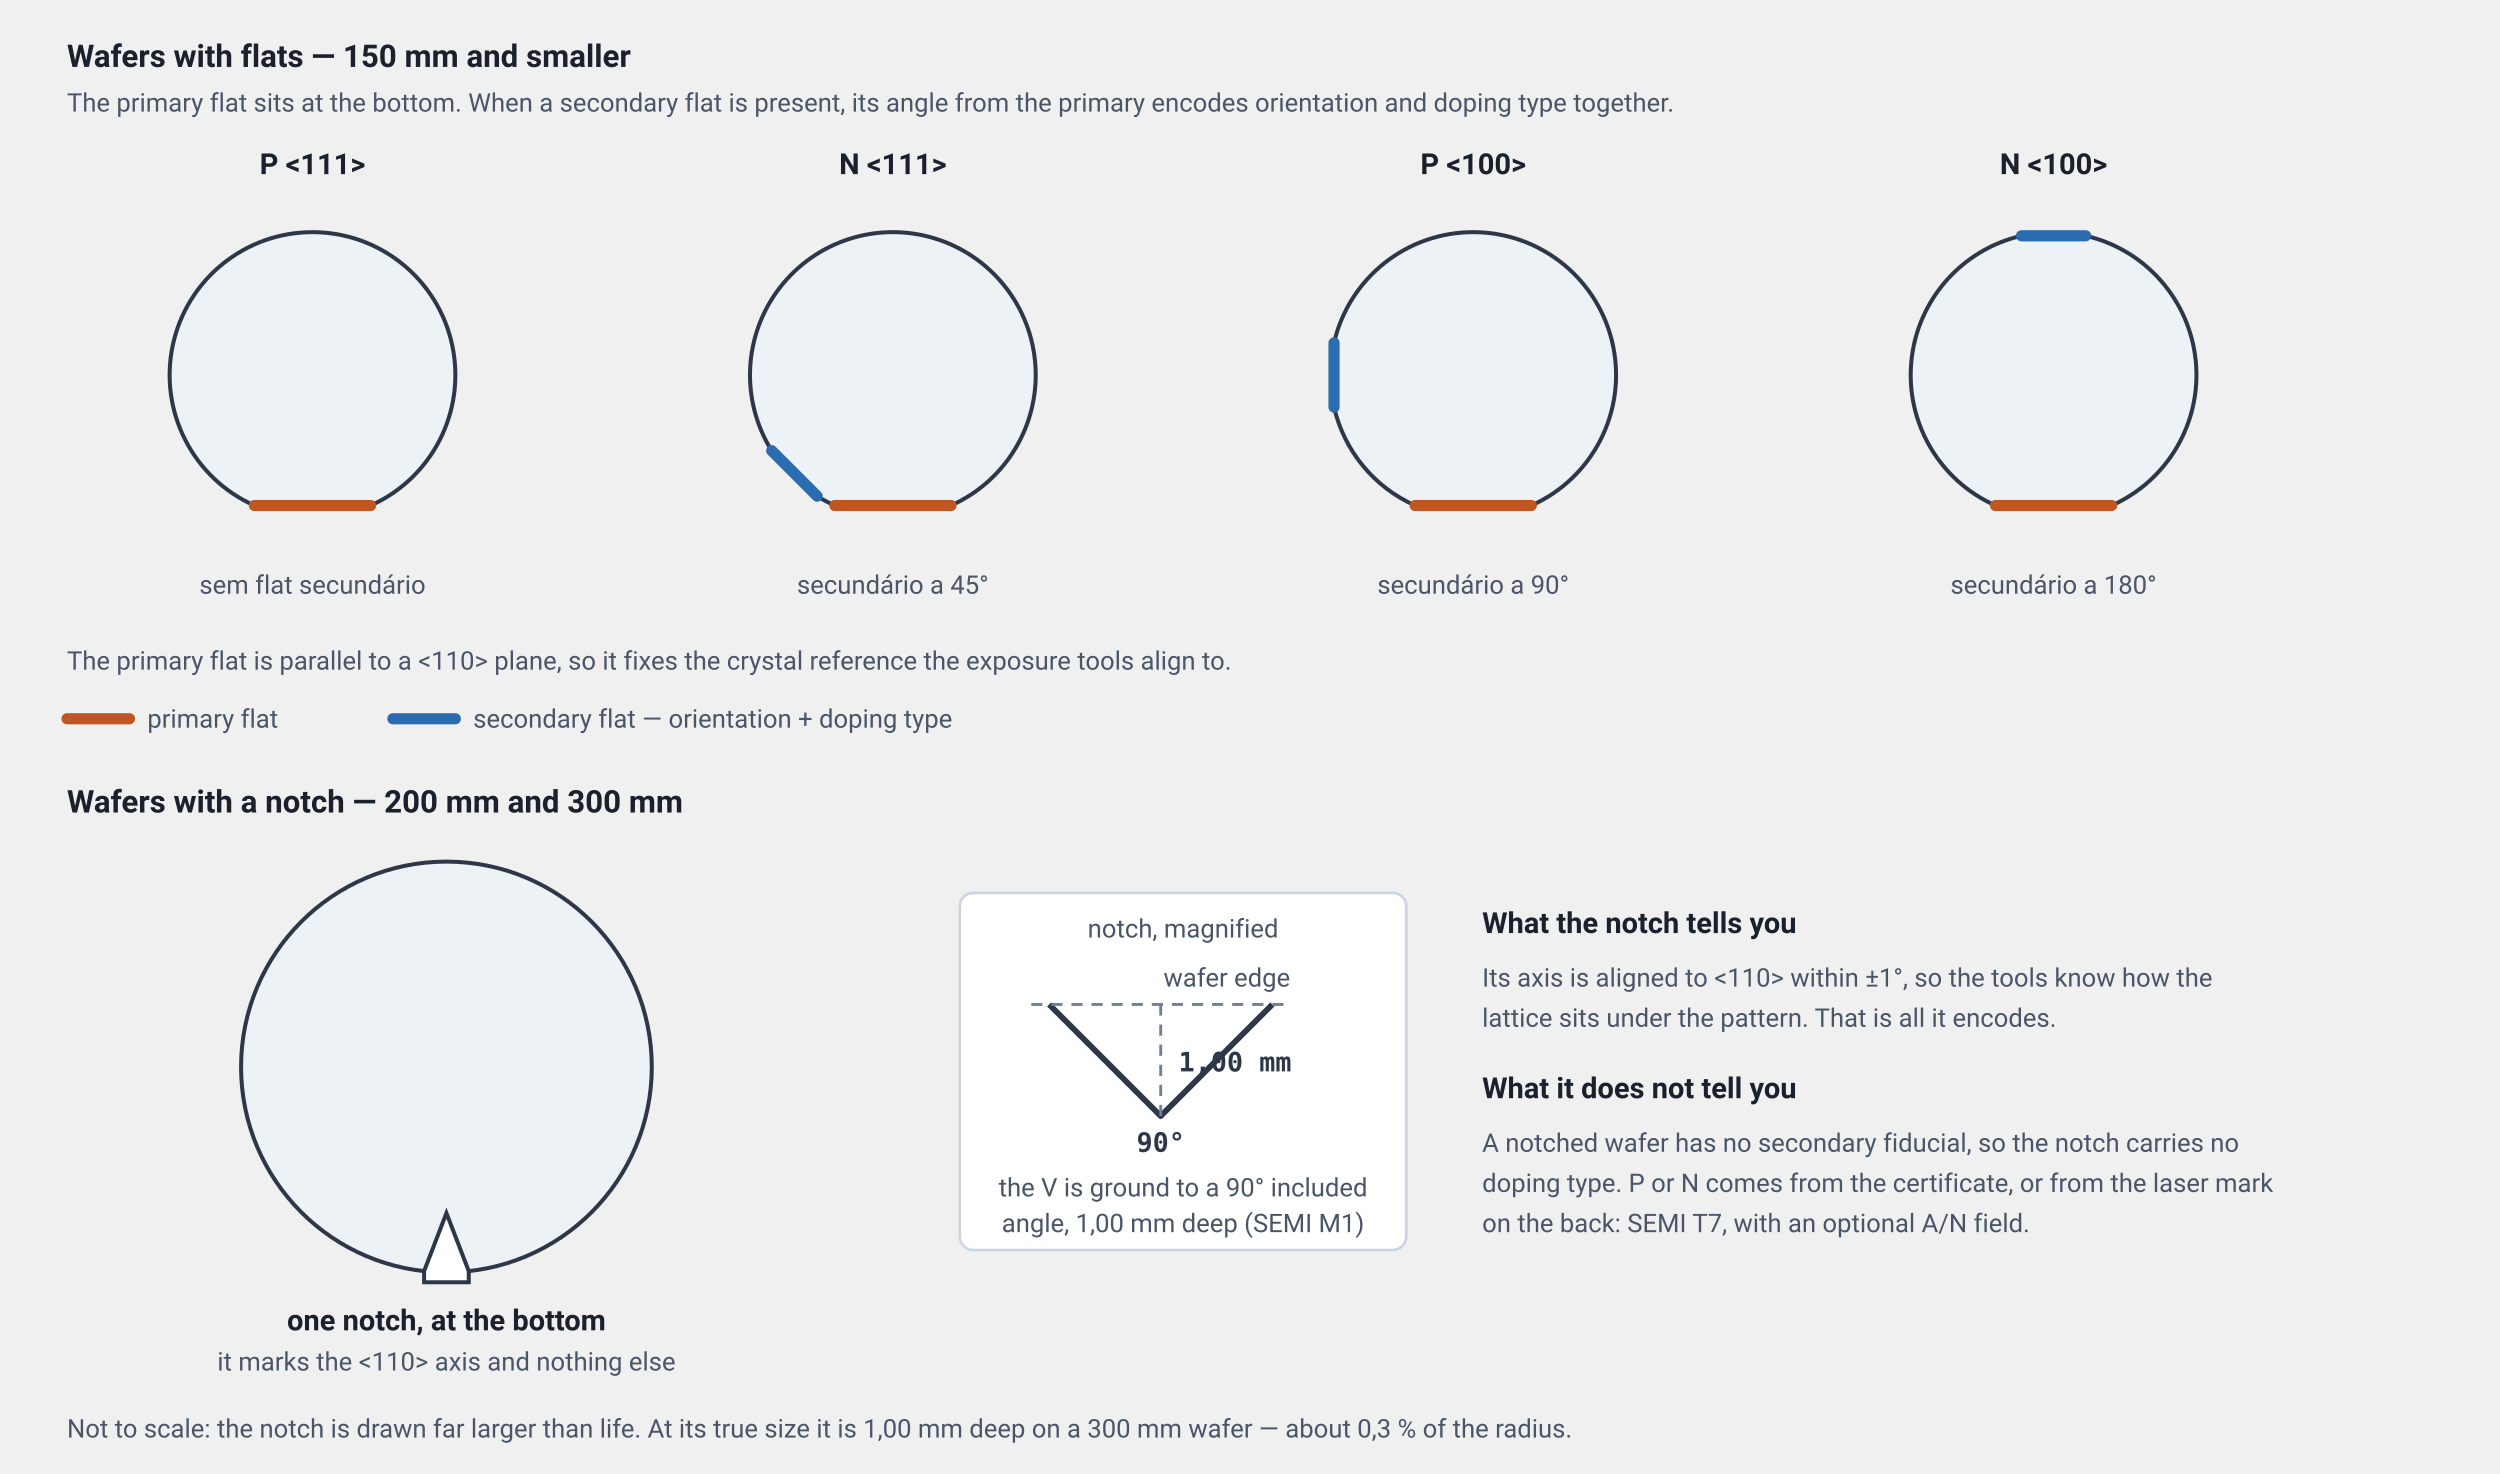
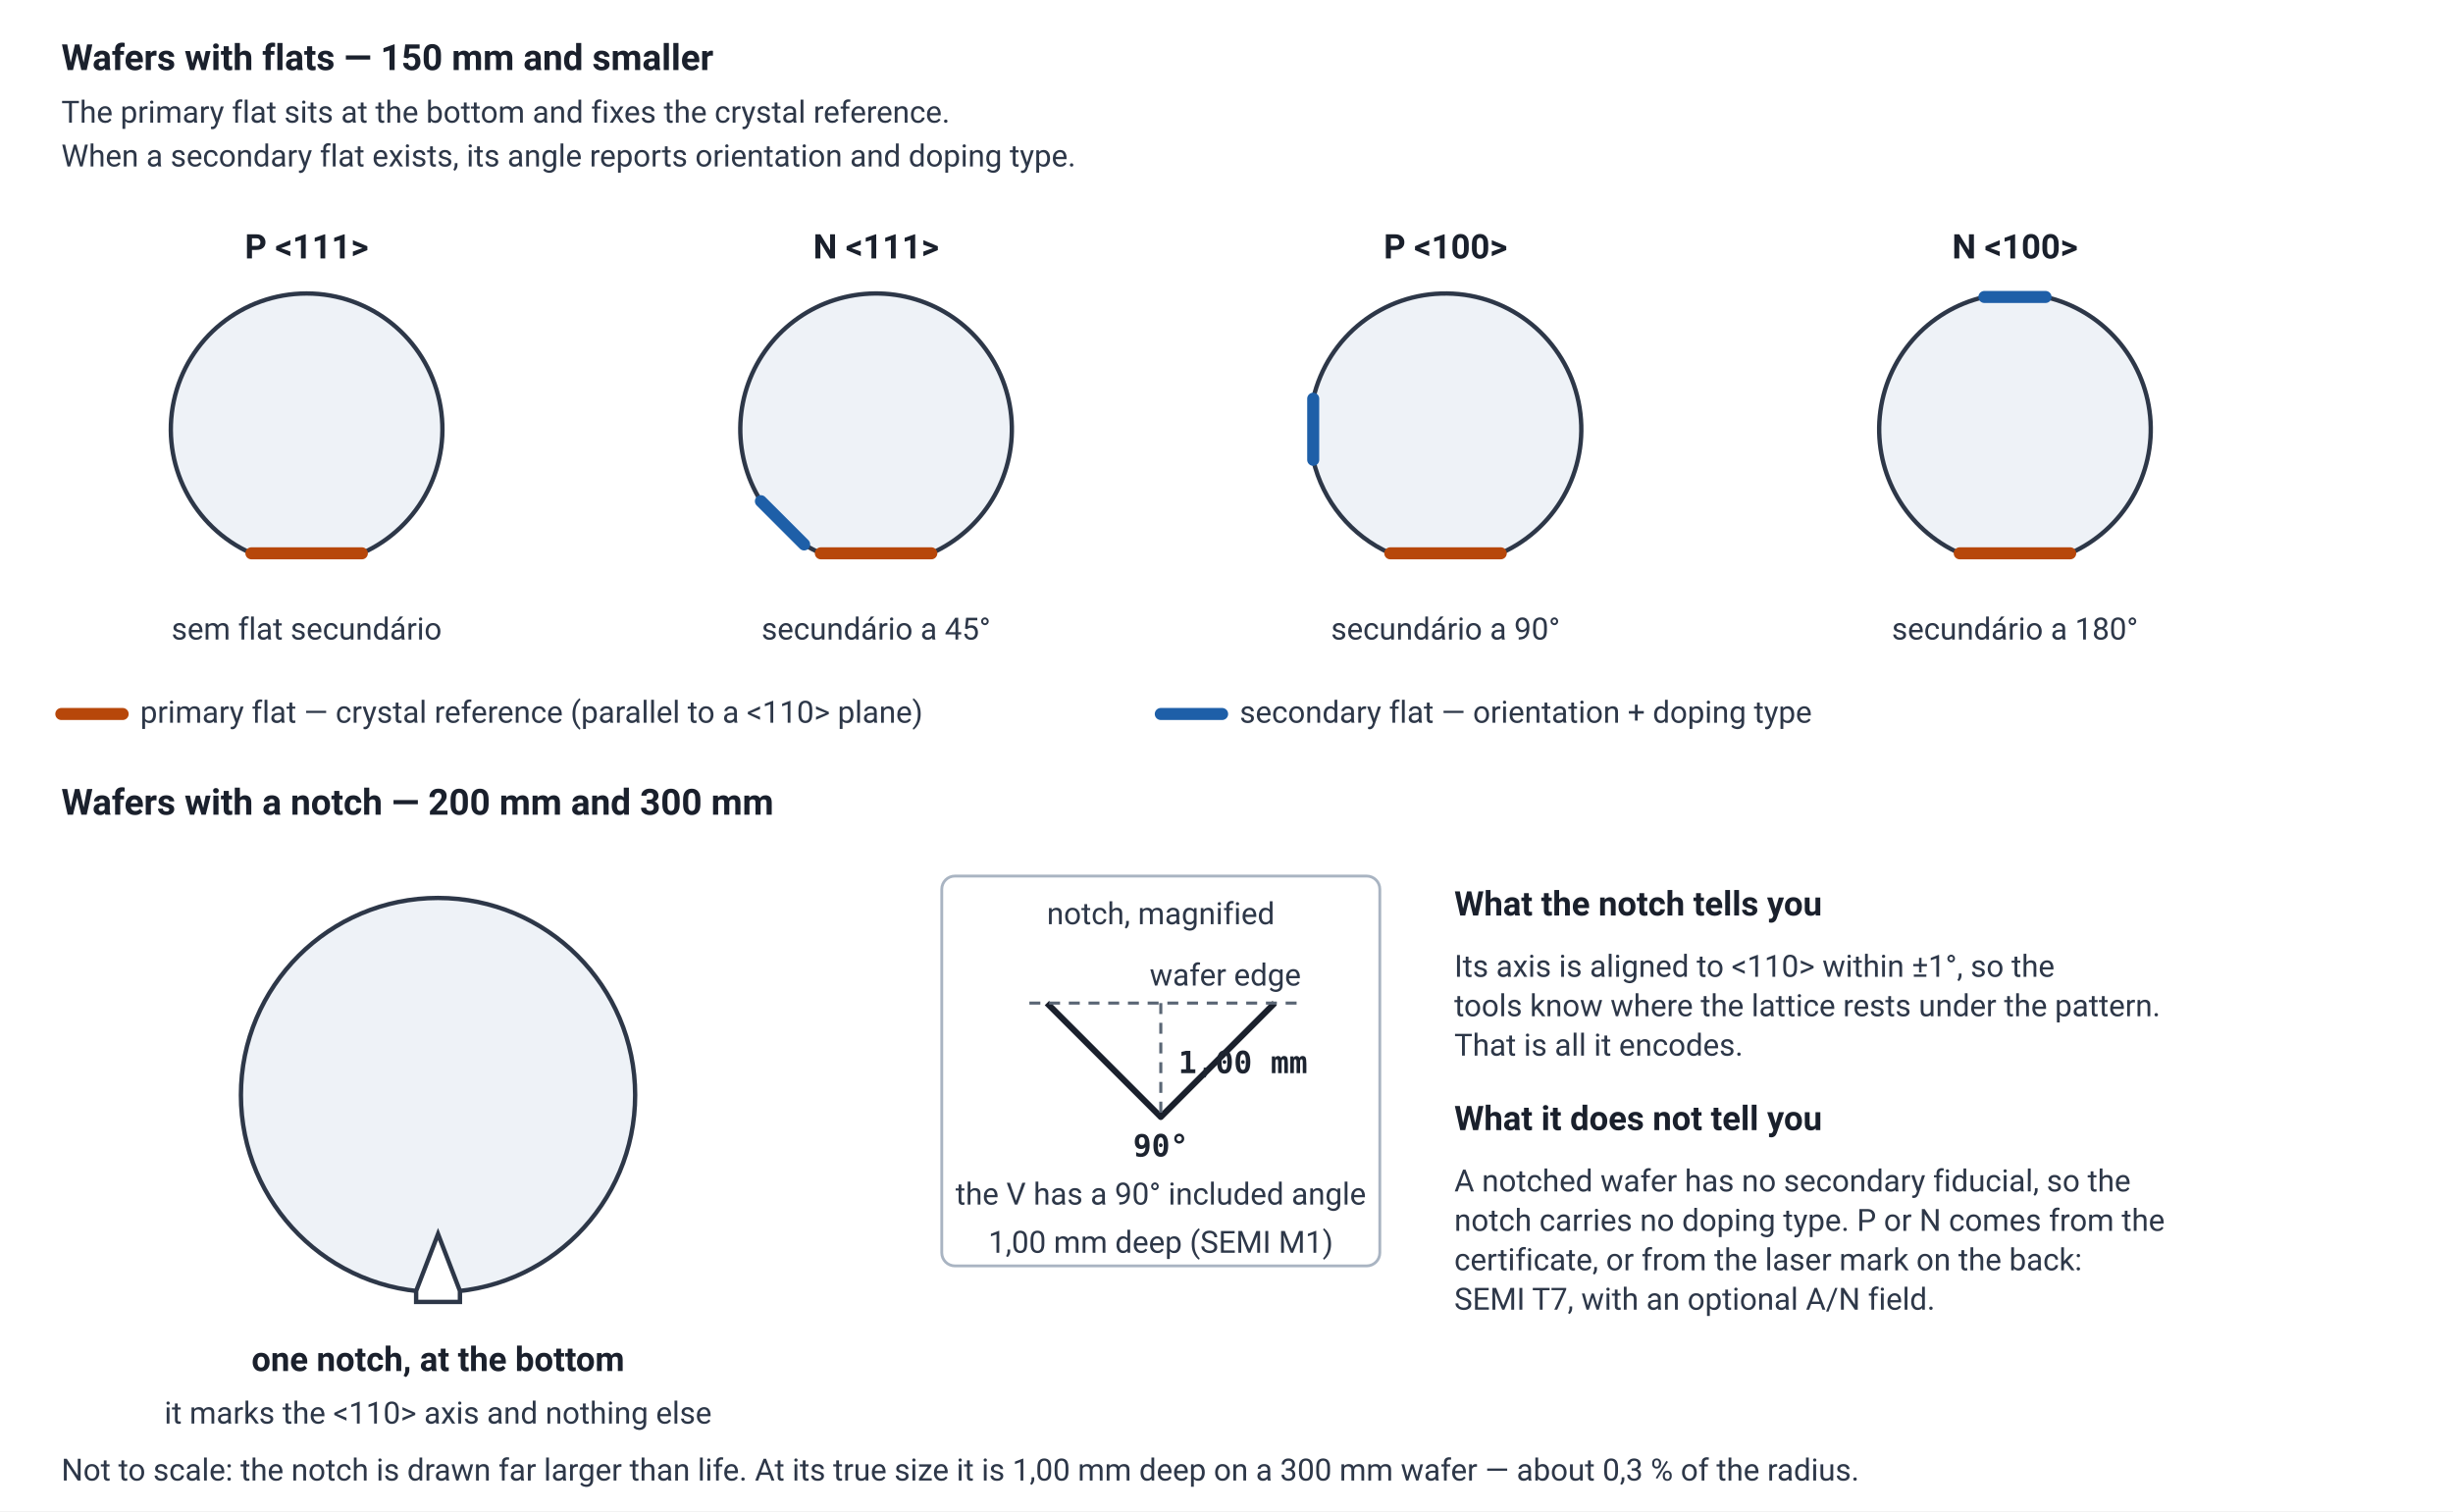
- <svg xmlns="http://www.w3.org/2000/svg" width="1120" height="660" viewBox="0 0 1120 660" role="img">
+ <svg xmlns="http://www.w3.org/2000/svg" width="1120" height="690" viewBox="0 0 1120 690" role="img">
+   <rect width="1120" height="690" fill="#ffffff" />
  <style>
-     .t { font: 600 13px system-ui, -apple-system, "Segoe UI", Roboto, sans-serif; fill: #1a202c; }
-     .h { font: 600 14px system-ui, -apple-system, "Segoe UI", Roboto, sans-serif; fill: #1a202c; }
-     .s { font: 11.5px system-ui, -apple-system, "Segoe UI", Roboto, sans-serif; fill: #4a5568; }
-     .m { font: 600 12px ui-monospace, SFMono-Regular, Menlo, Consolas, monospace; fill: #2d3748; }
-     .note { font: 11.5px system-ui, -apple-system, "Segoe UI", Roboto, sans-serif; fill: #4a5568; }
-     .wafer { fill: #edf2f7; stroke: #2d3748; stroke-width: 1.8; }
-     .prim { stroke: #c05621; stroke-width: 5; fill: none; stroke-linecap: round; }
-     .sec { stroke: #2b6cb0; stroke-width: 5; fill: none; stroke-linecap: round; }
-     .cut { fill: #ffffff; stroke: #2d3748; stroke-width: 1.8; }
-     .dash { stroke: #718096; stroke-width: 1.3; fill: none; stroke-dasharray: 5 4; }
-     .vin { fill: none; stroke: #2d3748; stroke-width: 2.6; stroke-linejoin: round; }
-     .box { fill: #ffffff; stroke: #cbd5e0; stroke-width: 1.2; }
+     .t { font: 600 15.5px system-ui, -apple-system, "Segoe UI", Roboto, sans-serif; fill: #1a202c; }
+     .h { font: 600 16.5px system-ui, -apple-system, "Segoe UI", Roboto, sans-serif; fill: #1a202c; }
+     .s { font: 14px system-ui, -apple-system, "Segoe UI", Roboto, sans-serif; fill: #2d3748; }
+     .m { font: 600 14px ui-monospace, SFMono-Regular, Menlo, Consolas, monospace; fill: #1d2430; }
+     .note { font: 14px system-ui, -apple-system, "Segoe UI", Roboto, sans-serif; fill: #2d3748; }
+     .wafer { fill: #eef2f7; stroke: #2d3748; stroke-width: 2; }
+     .prim { stroke: #b7470a; stroke-width: 5.5; fill: none; stroke-linecap: round; }
+     .sec { stroke: #1e5fa8; stroke-width: 5.5; fill: none; stroke-linecap: round; }
+     .cut { fill: #ffffff; stroke: #2d3748; stroke-width: 2; }
+     .dash { stroke: #5a6675; stroke-width: 1.4; fill: none; stroke-dasharray: 5 4; }
+     .vin { fill: none; stroke: #1a202c; stroke-width: 2.8; stroke-linejoin: round; }
+     .box { fill: none; stroke: #a9b4c2; stroke-width: 1.3; }
  </style>
-   <text class="h" x="30" y="30">Wafers with flats — 150 mm and smaller</text>
-   <text class="s" x="30" y="50">The primary flat sits at the bottom. When a secondary flat is present, its angle from the primary encodes orientation and doping type together.</text>
-   <path class="wafer" d="M 113.97,226.47 A 64,64 0 1 1 166.03,226.47 Z" />
-   <path class="prim" d="M 166.03,226.47 L 113.97,226.47" />
-   <text class="t" x="140" y="78" text-anchor="middle">P &lt;111&gt;</text>
-   <text class="s" x="140" y="266" text-anchor="middle">sem flat secundário</text>
-   <path class="wafer" d="M 373.97,226.47 A 64,64 0 0 1 366.09,222.28 L 345.72,201.91 A 64,64 0 1 1 426.03,226.47 Z" />
-   <path class="prim" d="M 426.03,226.47 L 373.97,226.47" />
-   <path class="sec" d="M 366.09,222.28 L 345.72,201.91" />
-   <text class="t" x="400" y="78" text-anchor="middle">N &lt;111&gt;</text>
-   <text class="s" x="400" y="266" text-anchor="middle">secundário a 45°</text>
-   <path class="wafer" d="M 633.97,226.47 A 64,64 0 0 1 597.64,182.4 L 597.64,153.6 A 64,64 0 1 1 686.03,226.47 Z" />
-   <path class="prim" d="M 686.03,226.47 L 633.97,226.47" />
-   <path class="sec" d="M 597.64,182.4 L 597.64,153.6" />
-   <text class="t" x="660" y="78" text-anchor="middle">P &lt;100&gt;</text>
-   <text class="s" x="660" y="266" text-anchor="middle">secundário a 90°</text>
-   <path class="wafer" d="M 893.97,226.47 A 64,64 0 0 1 905.6,105.64 L 934.4,105.64 A 64,64 0 0 1 946.03,226.47 Z" />
-   <path class="prim" d="M 946.03,226.47 L 893.97,226.47" />
-   <path class="sec" d="M 905.6,105.64 L 934.4,105.64" />
-   <text class="t" x="920" y="78" text-anchor="middle">N &lt;100&gt;</text>
-   <text class="s" x="920" y="266" text-anchor="middle">secundário a 180°</text>
-   <text class="s" x="30" y="300">The primary flat is parallel to a &lt;110&gt; plane, so it fixes the crystal reference the exposure tools align to.</text>
-   <line class="prim" x1="30" y1="322" x2="58" y2="322" />
-   <text class="s" x="66" y="326">primary flat</text>
-   <line class="sec" x1="176" y1="322" x2="204" y2="322" />
-   <text class="s" x="212" y="326">secondary flat — orientation + doping type</text>
-   <text class="h" x="30" y="364">Wafers with a notch — 200 mm and 300 mm</text>
-   <circle class="wafer" cx="200" cy="478" r="92" />
-   <path class="cut" d="M 190,569.45 L 200,543.45 L 210,569.45 L 210,574.45 L 190,574.45 Z" />
-   <text class="t" x="200" y="596" text-anchor="middle">one notch, at the bottom</text>
-   <text class="s" x="200" y="614" text-anchor="middle">it marks the &lt;110&gt; axis and nothing else</text>
-   <rect class="box" x="430" y="400" width="200" height="160" rx="6" />
-   <text class="s" x="530" y="420" text-anchor="middle">notch, magnified</text>
-   <path class="vin" d="M 470,450 L 520,500 L 570,450" />
-   <line class="dash" x1="462" y1="450" x2="578" y2="450" />
-   <text class="s" x="578" y="442" text-anchor="end">wafer edge</text>
-   <line class="dash" x1="520" y1="450" x2="520" y2="500" />
-   <text class="m" x="528" y="480">1,00 mm</text>
-   <text class="m" x="520" y="516" text-anchor="middle">90°</text>
-   <text class="s" x="530" y="536" text-anchor="middle">the V is ground to a 90° included</text>
-   <text class="s" x="530" y="552" text-anchor="middle">angle, 1,00 mm deep (SEMI M1)</text>
+   <text class="h" x="28" y="32">Wafers with flats — 150 mm and smaller</text>
+   <text class="s" x="28" y="56">The primary flat sits at the bottom and fixes the crystal reference.</text>
+   <text class="s" x="28" y="76">When a secondary flat exists, its angle reports orientation and doping type.</text>
+   <path class="wafer" d="M 114.78,252.64 A 62,62 0 1 1 165.22,252.64 Z" />
+   <path class="prim" d="M 165.22,252.64 L 114.78,252.64" />
+   <text class="t" x="140" y="118" text-anchor="middle">P &lt;111&gt;</text>
+   <text class="s" x="140" y="292" text-anchor="middle">sem flat secundário</text>
+   <path class="wafer" d="M 374.78,252.64 A 62,62 0 0 1 367.15,248.58 L 347.42,228.85 A 62,62 0 1 1 425.22,252.64 Z" />
+   <path class="prim" d="M 425.22,252.64 L 374.78,252.64" />
+   <path class="sec" d="M 367.15,248.58 L 347.42,228.85" />
+   <text class="t" x="400" y="118" text-anchor="middle">N &lt;111&gt;</text>
+   <text class="s" x="400" y="292" text-anchor="middle">secundário a 45°</text>
+   <path class="wafer" d="M 634.78,252.64 A 62,62 0 0 1 599.59,209.95 L 599.59,182.05 A 62,62 0 1 1 685.22,252.64 Z" />
+   <path class="prim" d="M 685.22,252.64 L 634.78,252.64" />
+   <path class="sec" d="M 599.59,209.95 L 599.59,182.05" />
+   <text class="t" x="660" y="118" text-anchor="middle">P &lt;100&gt;</text>
+   <text class="s" x="660" y="292" text-anchor="middle">secundário a 90°</text>
+   <path class="wafer" d="M 894.78,252.64 A 62,62 0 0 1 906.05,135.59 L 933.95,135.59 A 62,62 0 0 1 945.22,252.64 Z" />
+   <path class="prim" d="M 945.22,252.64 L 894.78,252.64" />
+   <path class="sec" d="M 906.05,135.59 L 933.95,135.59" />
+   <text class="t" x="920" y="118" text-anchor="middle">N &lt;100&gt;</text>
+   <text class="s" x="920" y="292" text-anchor="middle">secundário a 180°</text>
+   <line class="prim" x1="28" y1="326" x2="56" y2="326" />
+   <text class="s" x="64" y="330">primary flat — crystal reference (parallel to a &lt;110&gt; plane)</text>
+   <line class="sec" x1="530" y1="326" x2="558" y2="326" />
+   <text class="s" x="566" y="330">secondary flat — orientation + doping type</text>
+   <text class="h" x="28" y="372">Wafers with a notch — 200 mm and 300 mm</text>
+   <circle class="wafer" cx="200" cy="500" r="90" />
+   <path class="cut" d="M 190,589.44 L 200,563.44 L 210,589.44 L 210,594.44 L 190,594.44 Z" />
+   <text class="t" x="200" y="626" text-anchor="middle">one notch, at the bottom</text>
+   <text class="s" x="200" y="650" text-anchor="middle">it marks the &lt;110&gt; axis and nothing else</text>
+   <rect class="box" x="430" y="400" width="200" height="178" rx="6" />
+   <text class="s" x="530" y="422" text-anchor="middle">notch, magnified</text>
+   <path class="vin" d="M 478,458 L 530,510 L 582,458" />
+   <line class="dash" x1="470" y1="458" x2="594" y2="458" />
+   <text class="s" x="594" y="450" text-anchor="end">wafer edge</text>
+   <line class="dash" x1="530" y1="458" x2="530" y2="510" />
+   <text class="m" x="538" y="490">1,00 mm</text>
+   <text class="m" x="530" y="528" text-anchor="middle">90°</text>
+   <text class="s" x="530" y="550" text-anchor="middle">the V has a 90° included angle</text>
+   <text class="s" x="530" y="572" text-anchor="middle">1,00 mm deep (SEMI M1)</text>
  <text class="t" x="664" y="418">What the notch tells you</text>
-   <text class="s" x="664" y="442">Its axis is aligned to &lt;110&gt; within ±1°, so the tools know how the</text>
-   <text class="s" x="664" y="460">lattice sits under the pattern. That is all it encodes.</text>
-   <text class="t" x="664" y="492">What it does not tell you</text>
-   <text class="s" x="664" y="516">A notched wafer has no secondary fiducial, so the notch carries no</text>
-   <text class="s" x="664" y="534">doping type. P or N comes from the certificate, or from the laser mark</text>
-   <text class="s" x="664" y="552">on the back: SEMI T7, with an optional A/N field.</text>
-   <text class="note" x="30" y="644">Not to scale: the notch is drawn far larger than life. At its true size it is 1,00 mm deep on a 300 mm wafer — about 0,3 % of the radius.</text>
+   <text class="s" x="664" y="446">Its axis is aligned to &lt;110&gt; within ±1°, so the</text>
+   <text class="s" x="664" y="464">tools know where the lattice rests under the pattern.</text>
+   <text class="s" x="664" y="482">That is all it encodes.</text>
+   <text class="t" x="664" y="516">What it does not tell you</text>
+   <text class="s" x="664" y="544">A notched wafer has no secondary fiducial, so the</text>
+   <text class="s" x="664" y="562">notch carries no doping type. P or N comes from the</text>
+   <text class="s" x="664" y="580">certificate, or from the laser mark on the back:</text>
+   <text class="s" x="664" y="598">SEMI T7, with an optional A/N field.</text>
+   <text class="note" x="28" y="676">Not to scale: the notch is drawn far larger than life. At its true size it is 1,00 mm deep on a 300 mm wafer — about 0,3 % of the radius.</text>
</svg>
